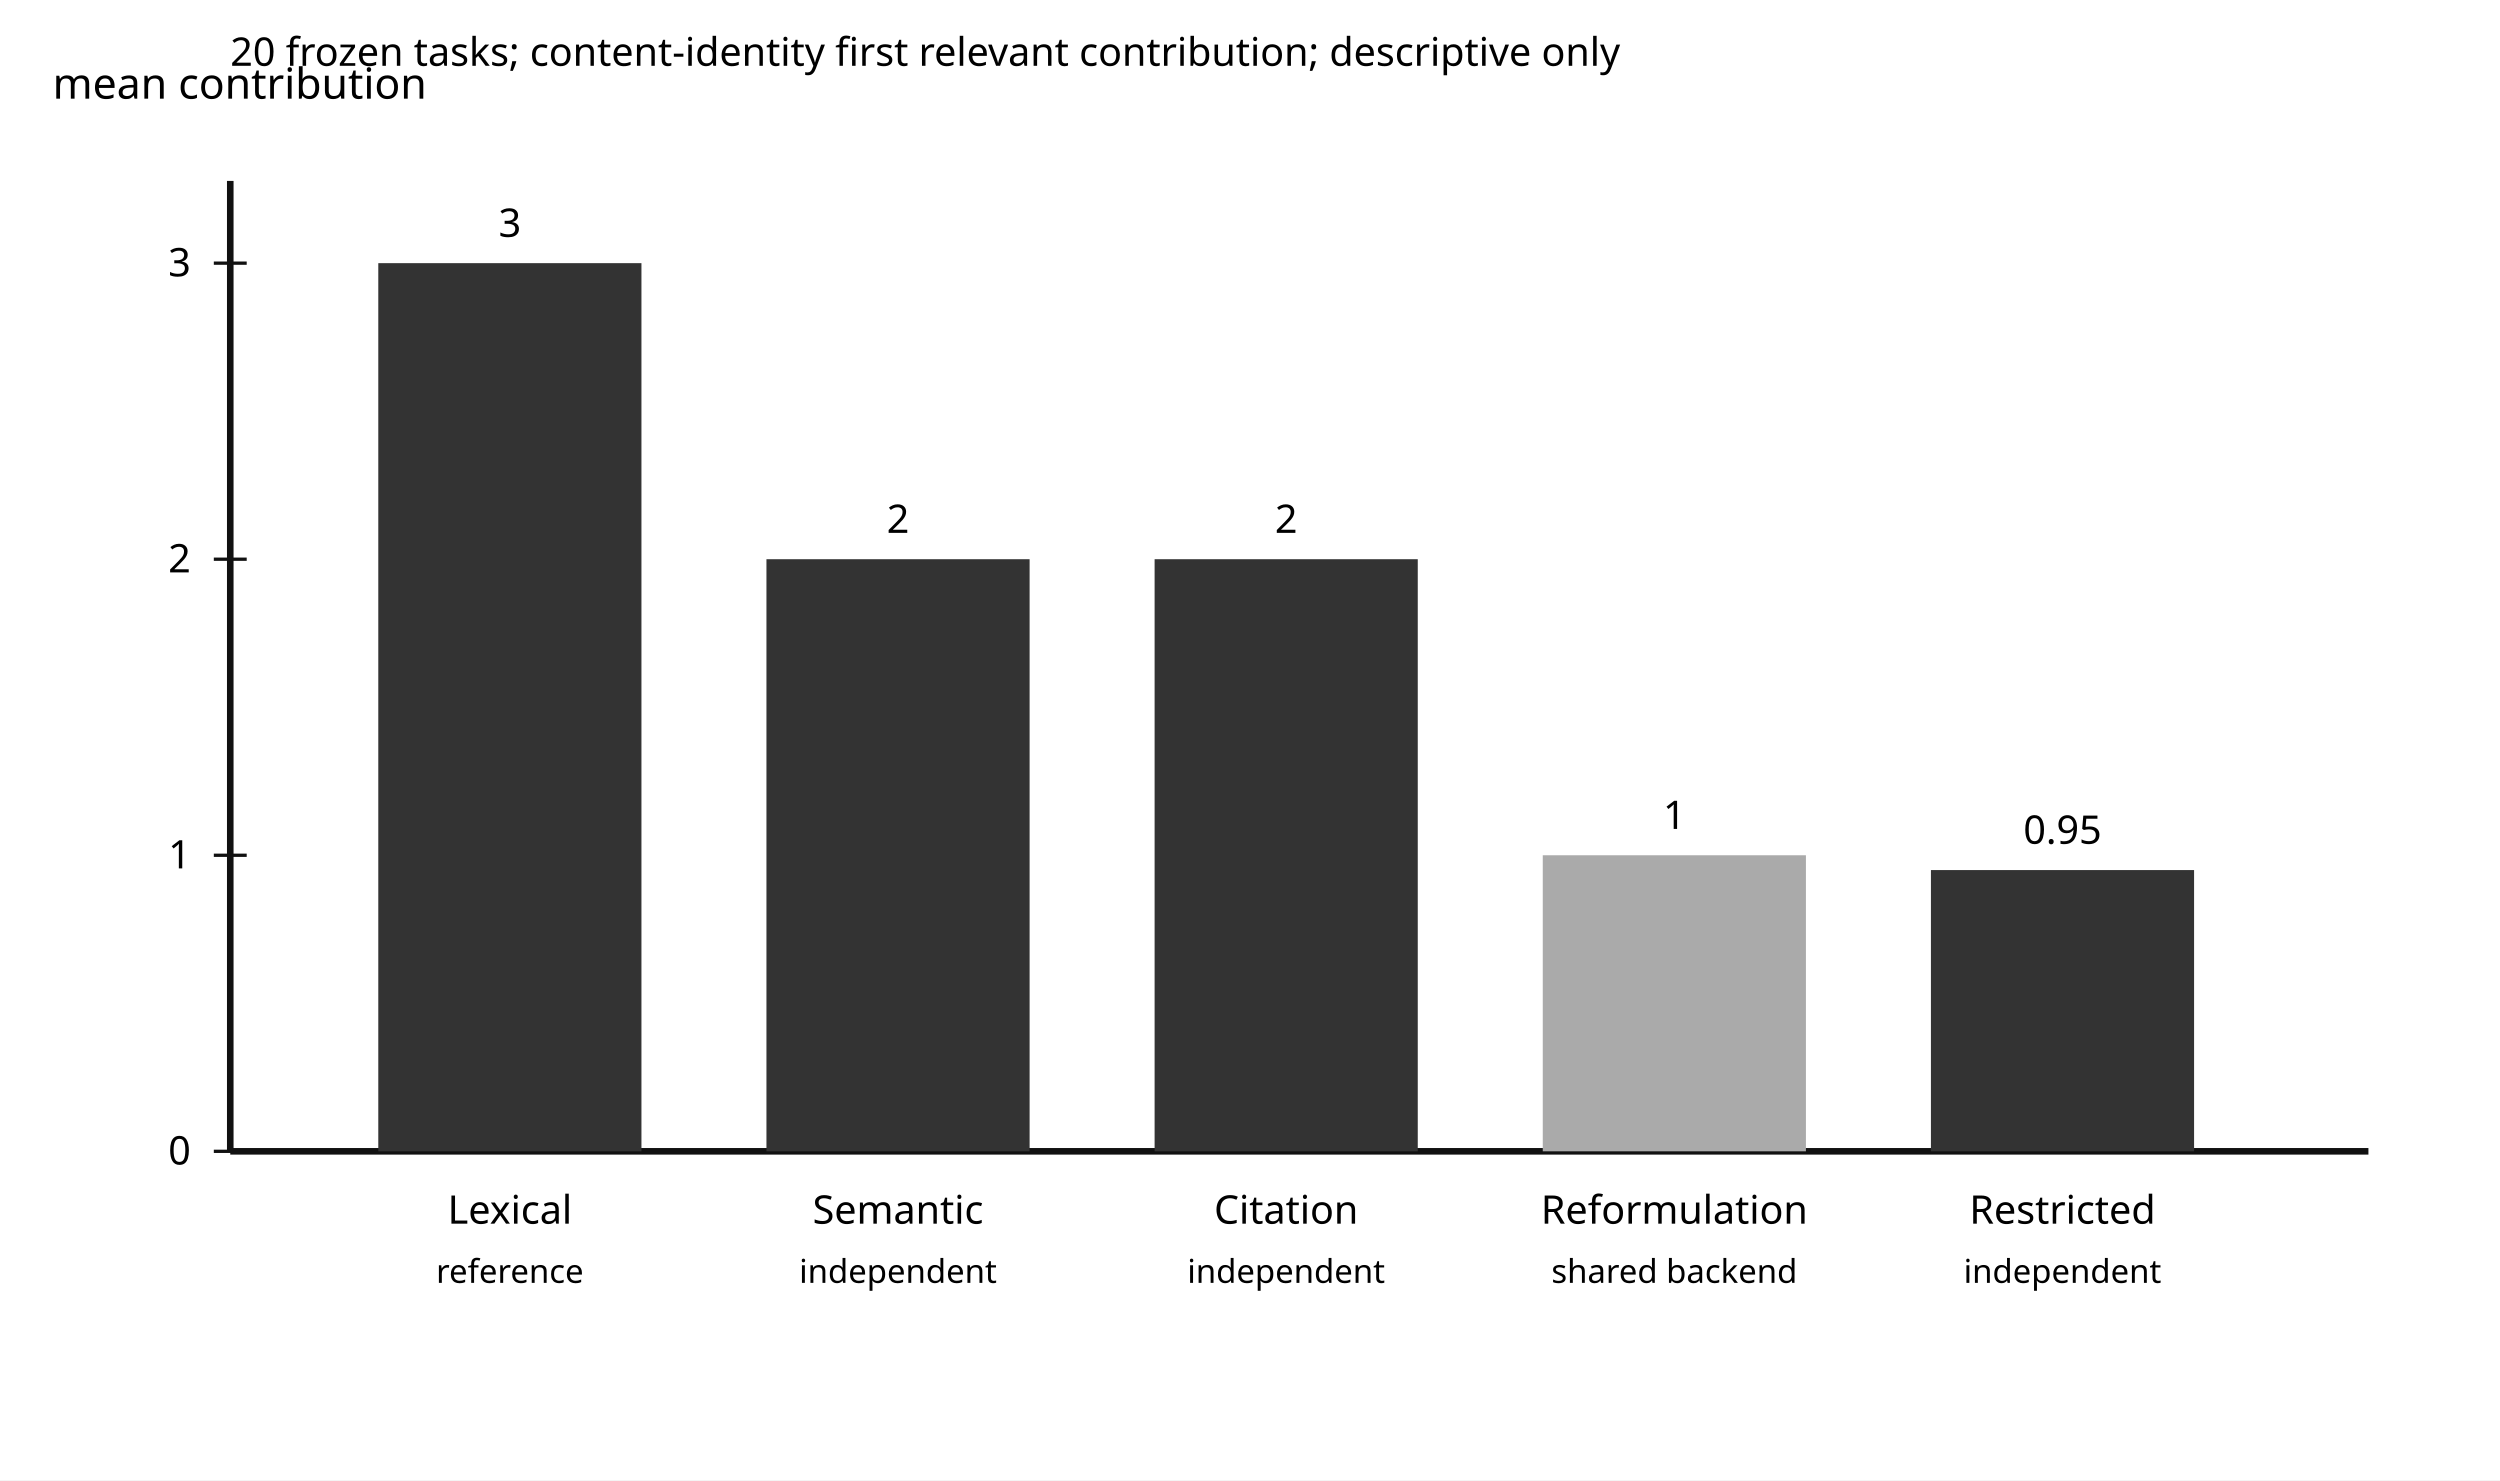
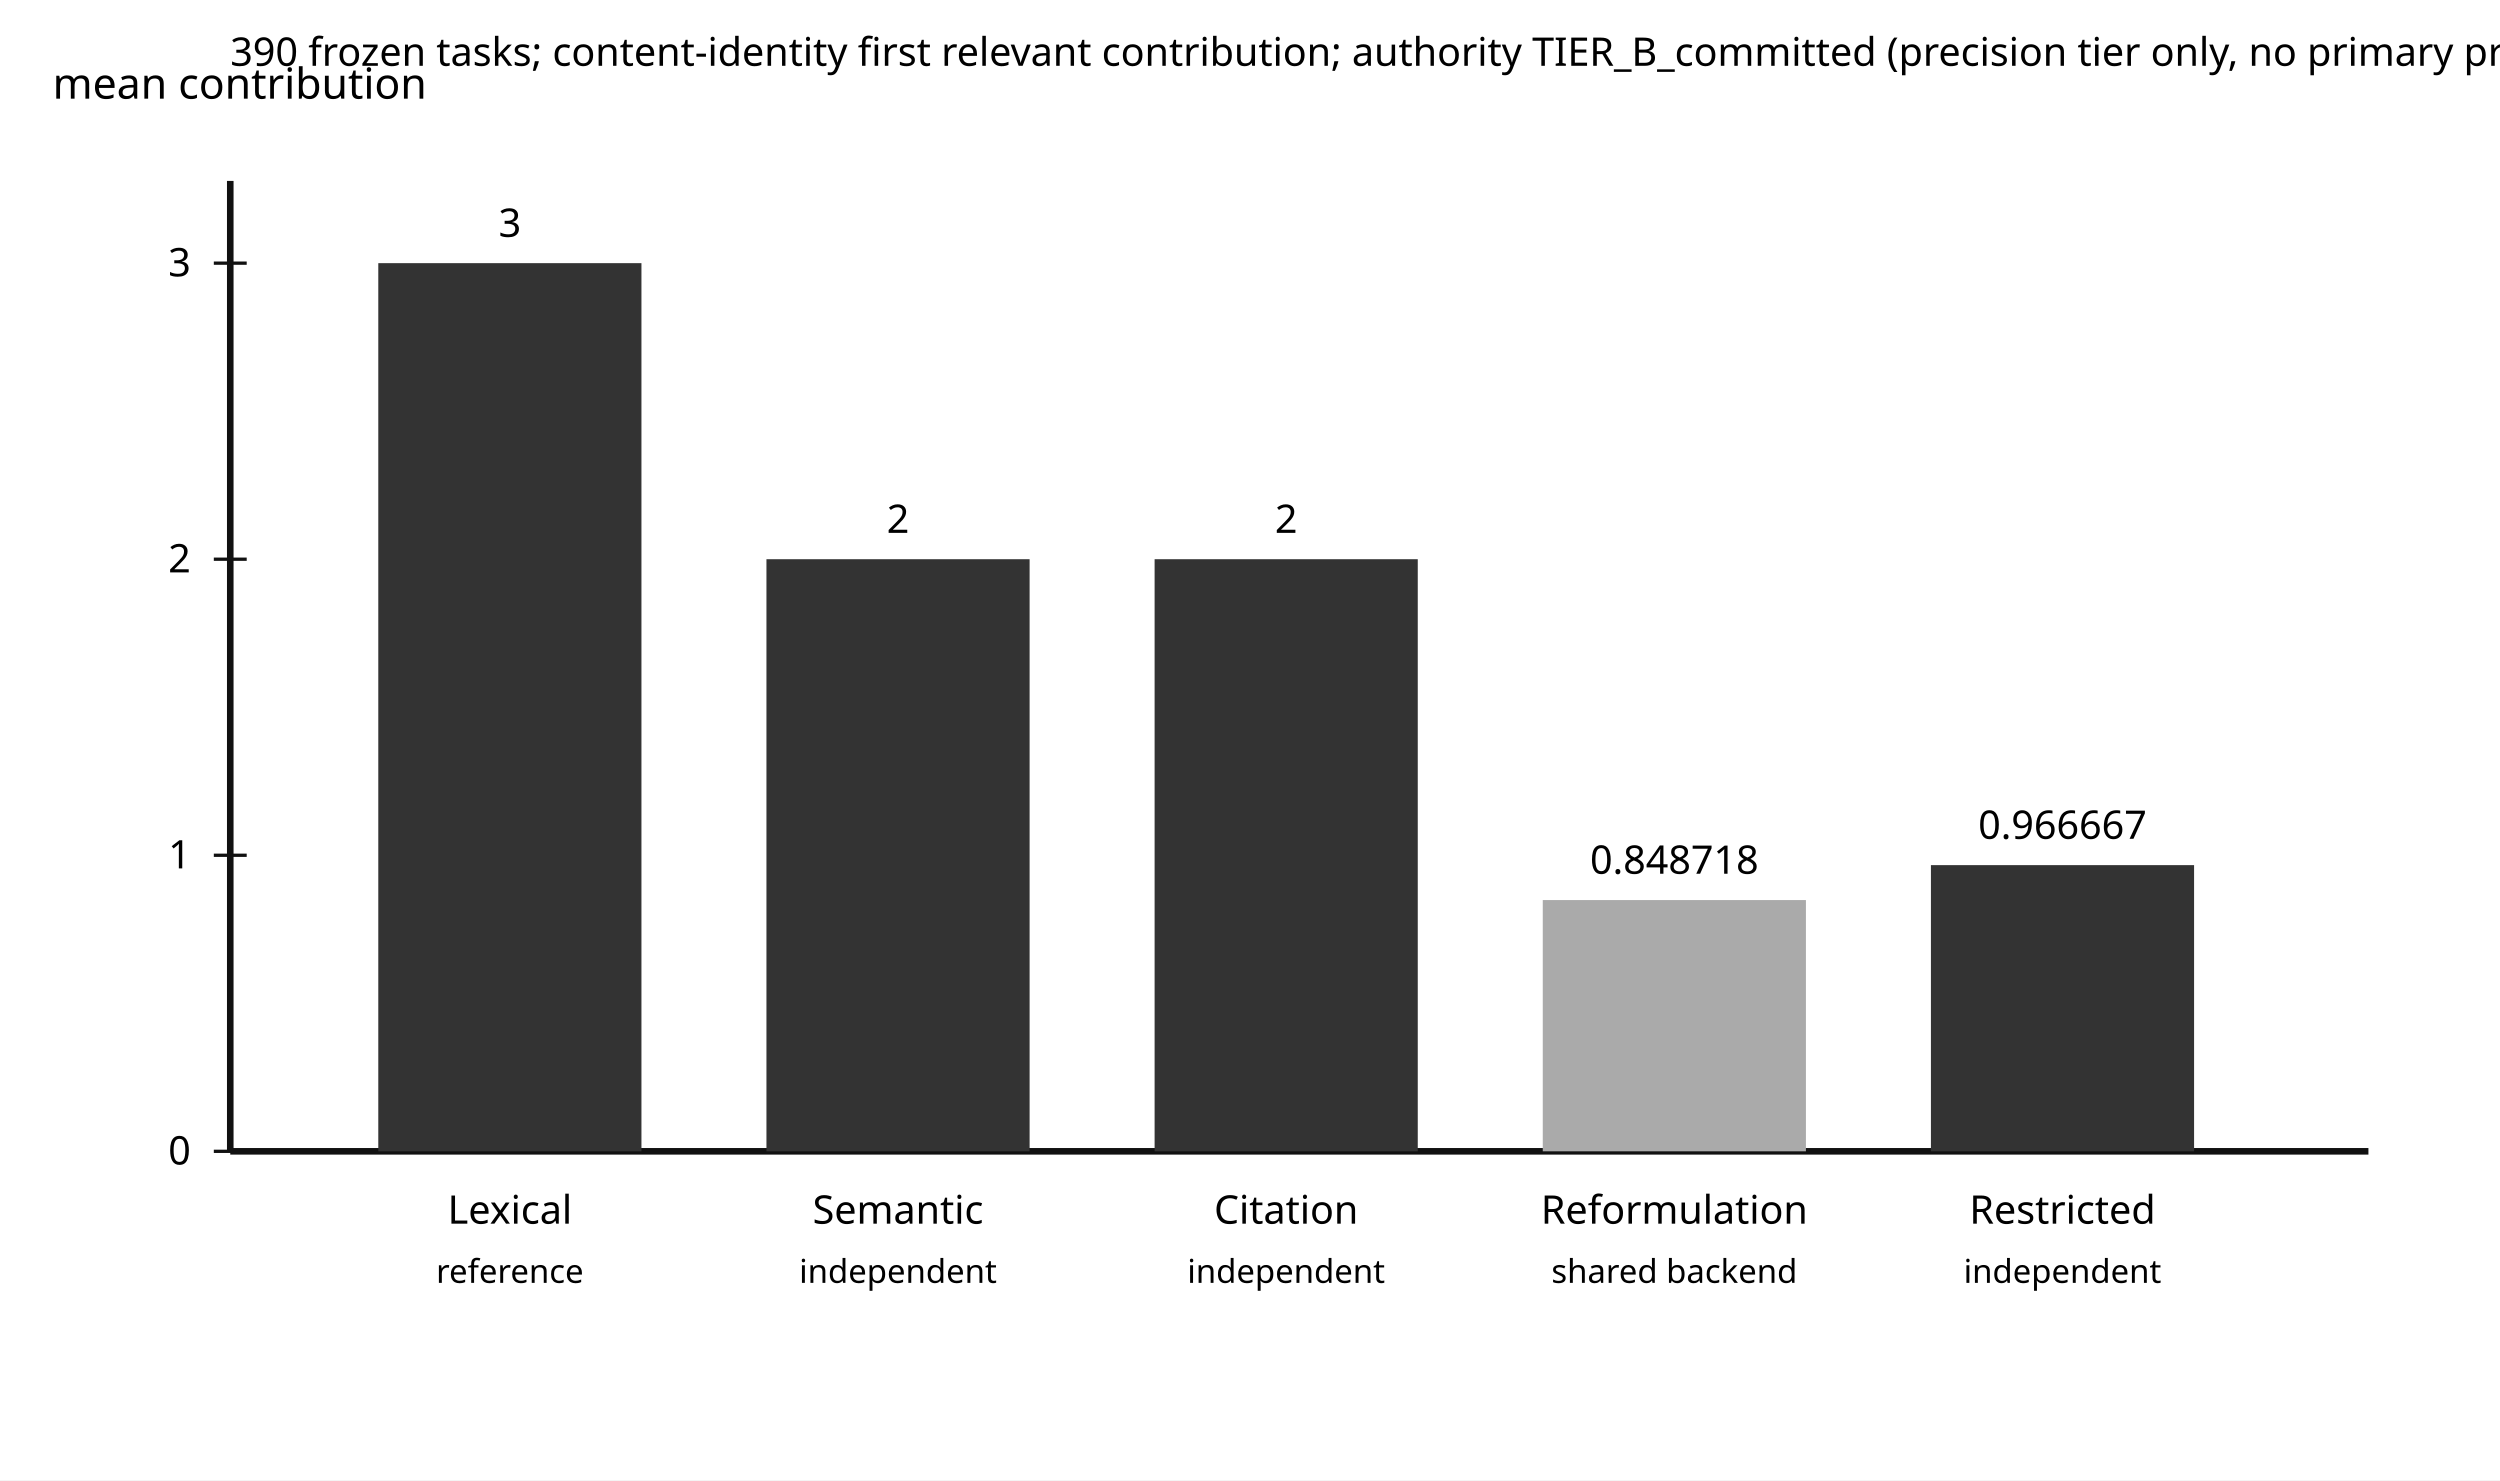
<svg xmlns="http://www.w3.org/2000/svg" width="760" height="450" viewBox="0 0 760 450">
  <rect width="100%" height="100%" fill="white" />
  <line x1="70" y1="350" x2="720" y2="350" stroke="#111" stroke-width="2" />
  <line x1="70" y1="350" x2="70" y2="55" stroke="#111" stroke-width="2" />
  <text x="16" y="30" font-family="sans-serif" font-size="13">mean contribution</text>
-   <text x="70" y="20" font-family="sans-serif" font-size="12">20 frozen tasks; content-identity first relevant contribution; descriptive only</text>
+   <text x="70" y="20" font-family="sans-serif" font-size="12">390 frozen tasks; content-identity first relevant contribution; authority TIER_B_committed (precision tier only, no primary promotion)</text>
  <line x1="65" y1="350.00" x2="75" y2="350.00" stroke="#111" />
  <text x="58" y="354.00" text-anchor="end" font-family="sans-serif" font-size="12">0</text>
  <line x1="65" y1="260.00" x2="75" y2="260.00" stroke="#111" />
  <text x="58" y="264.00" text-anchor="end" font-family="sans-serif" font-size="12">1</text>
  <line x1="65" y1="170.00" x2="75" y2="170.00" stroke="#111" />
  <text x="58" y="174.00" text-anchor="end" font-family="sans-serif" font-size="12">2</text>
  <line x1="65" y1="80.00" x2="75" y2="80.00" stroke="#111" />
  <text x="58" y="84.00" text-anchor="end" font-family="sans-serif" font-size="12">3</text>
  <rect x="115" y="80.00" width="80" height="270.00" fill="#333" />
  <text x="155.00" y="72.00" text-anchor="middle" font-family="sans-serif" font-size="12">3</text>
  <text x="155.00" y="372" text-anchor="middle" font-family="sans-serif" font-size="12">Lexical</text>
  <text x="155.00" y="390" text-anchor="middle" font-family="sans-serif" font-size="10">reference</text>
  <rect x="233" y="170.00" width="80" height="180.00" fill="#333" />
  <text x="273.00" y="162.00" text-anchor="middle" font-family="sans-serif" font-size="12">2</text>
  <text x="273.00" y="372" text-anchor="middle" font-family="sans-serif" font-size="12">Semantic</text>
  <text x="273.00" y="390" text-anchor="middle" font-family="sans-serif" font-size="10">independent</text>
  <rect x="351" y="170.00" width="80" height="180.00" fill="#333" />
  <text x="391.00" y="162.00" text-anchor="middle" font-family="sans-serif" font-size="12">2</text>
  <text x="391.00" y="372" text-anchor="middle" font-family="sans-serif" font-size="12">Citation</text>
  <text x="391.00" y="390" text-anchor="middle" font-family="sans-serif" font-size="10">independent</text>
-   <rect x="469" y="260.00" width="80" height="90.00" fill="#aaa" />
-   <text x="509.00" y="252.00" text-anchor="middle" font-family="sans-serif" font-size="12">1</text>
+   <rect x="469" y="273.62" width="80" height="76.38" fill="#aaa" />
+   <text x="509.00" y="265.62" text-anchor="middle" font-family="sans-serif" font-size="12">0.848718</text>
  <text x="509.00" y="372" text-anchor="middle" font-family="sans-serif" font-size="12">Reformulation</text>
  <text x="509.00" y="390" text-anchor="middle" font-family="sans-serif" font-size="10">shared backend</text>
-   <rect x="587" y="264.50" width="80" height="85.50" fill="#333" />
-   <text x="627.00" y="256.50" text-anchor="middle" font-family="sans-serif" font-size="12">0.95</text>
+   <rect x="587" y="263.00" width="80" height="87.00" fill="#333" />
+   <text x="627.00" y="255.00" text-anchor="middle" font-family="sans-serif" font-size="12">0.966667</text>
  <text x="627.00" y="372" text-anchor="middle" font-family="sans-serif" font-size="12">Restricted</text>
  <text x="627.00" y="390" text-anchor="middle" font-family="sans-serif" font-size="10">independent</text>
</svg>
